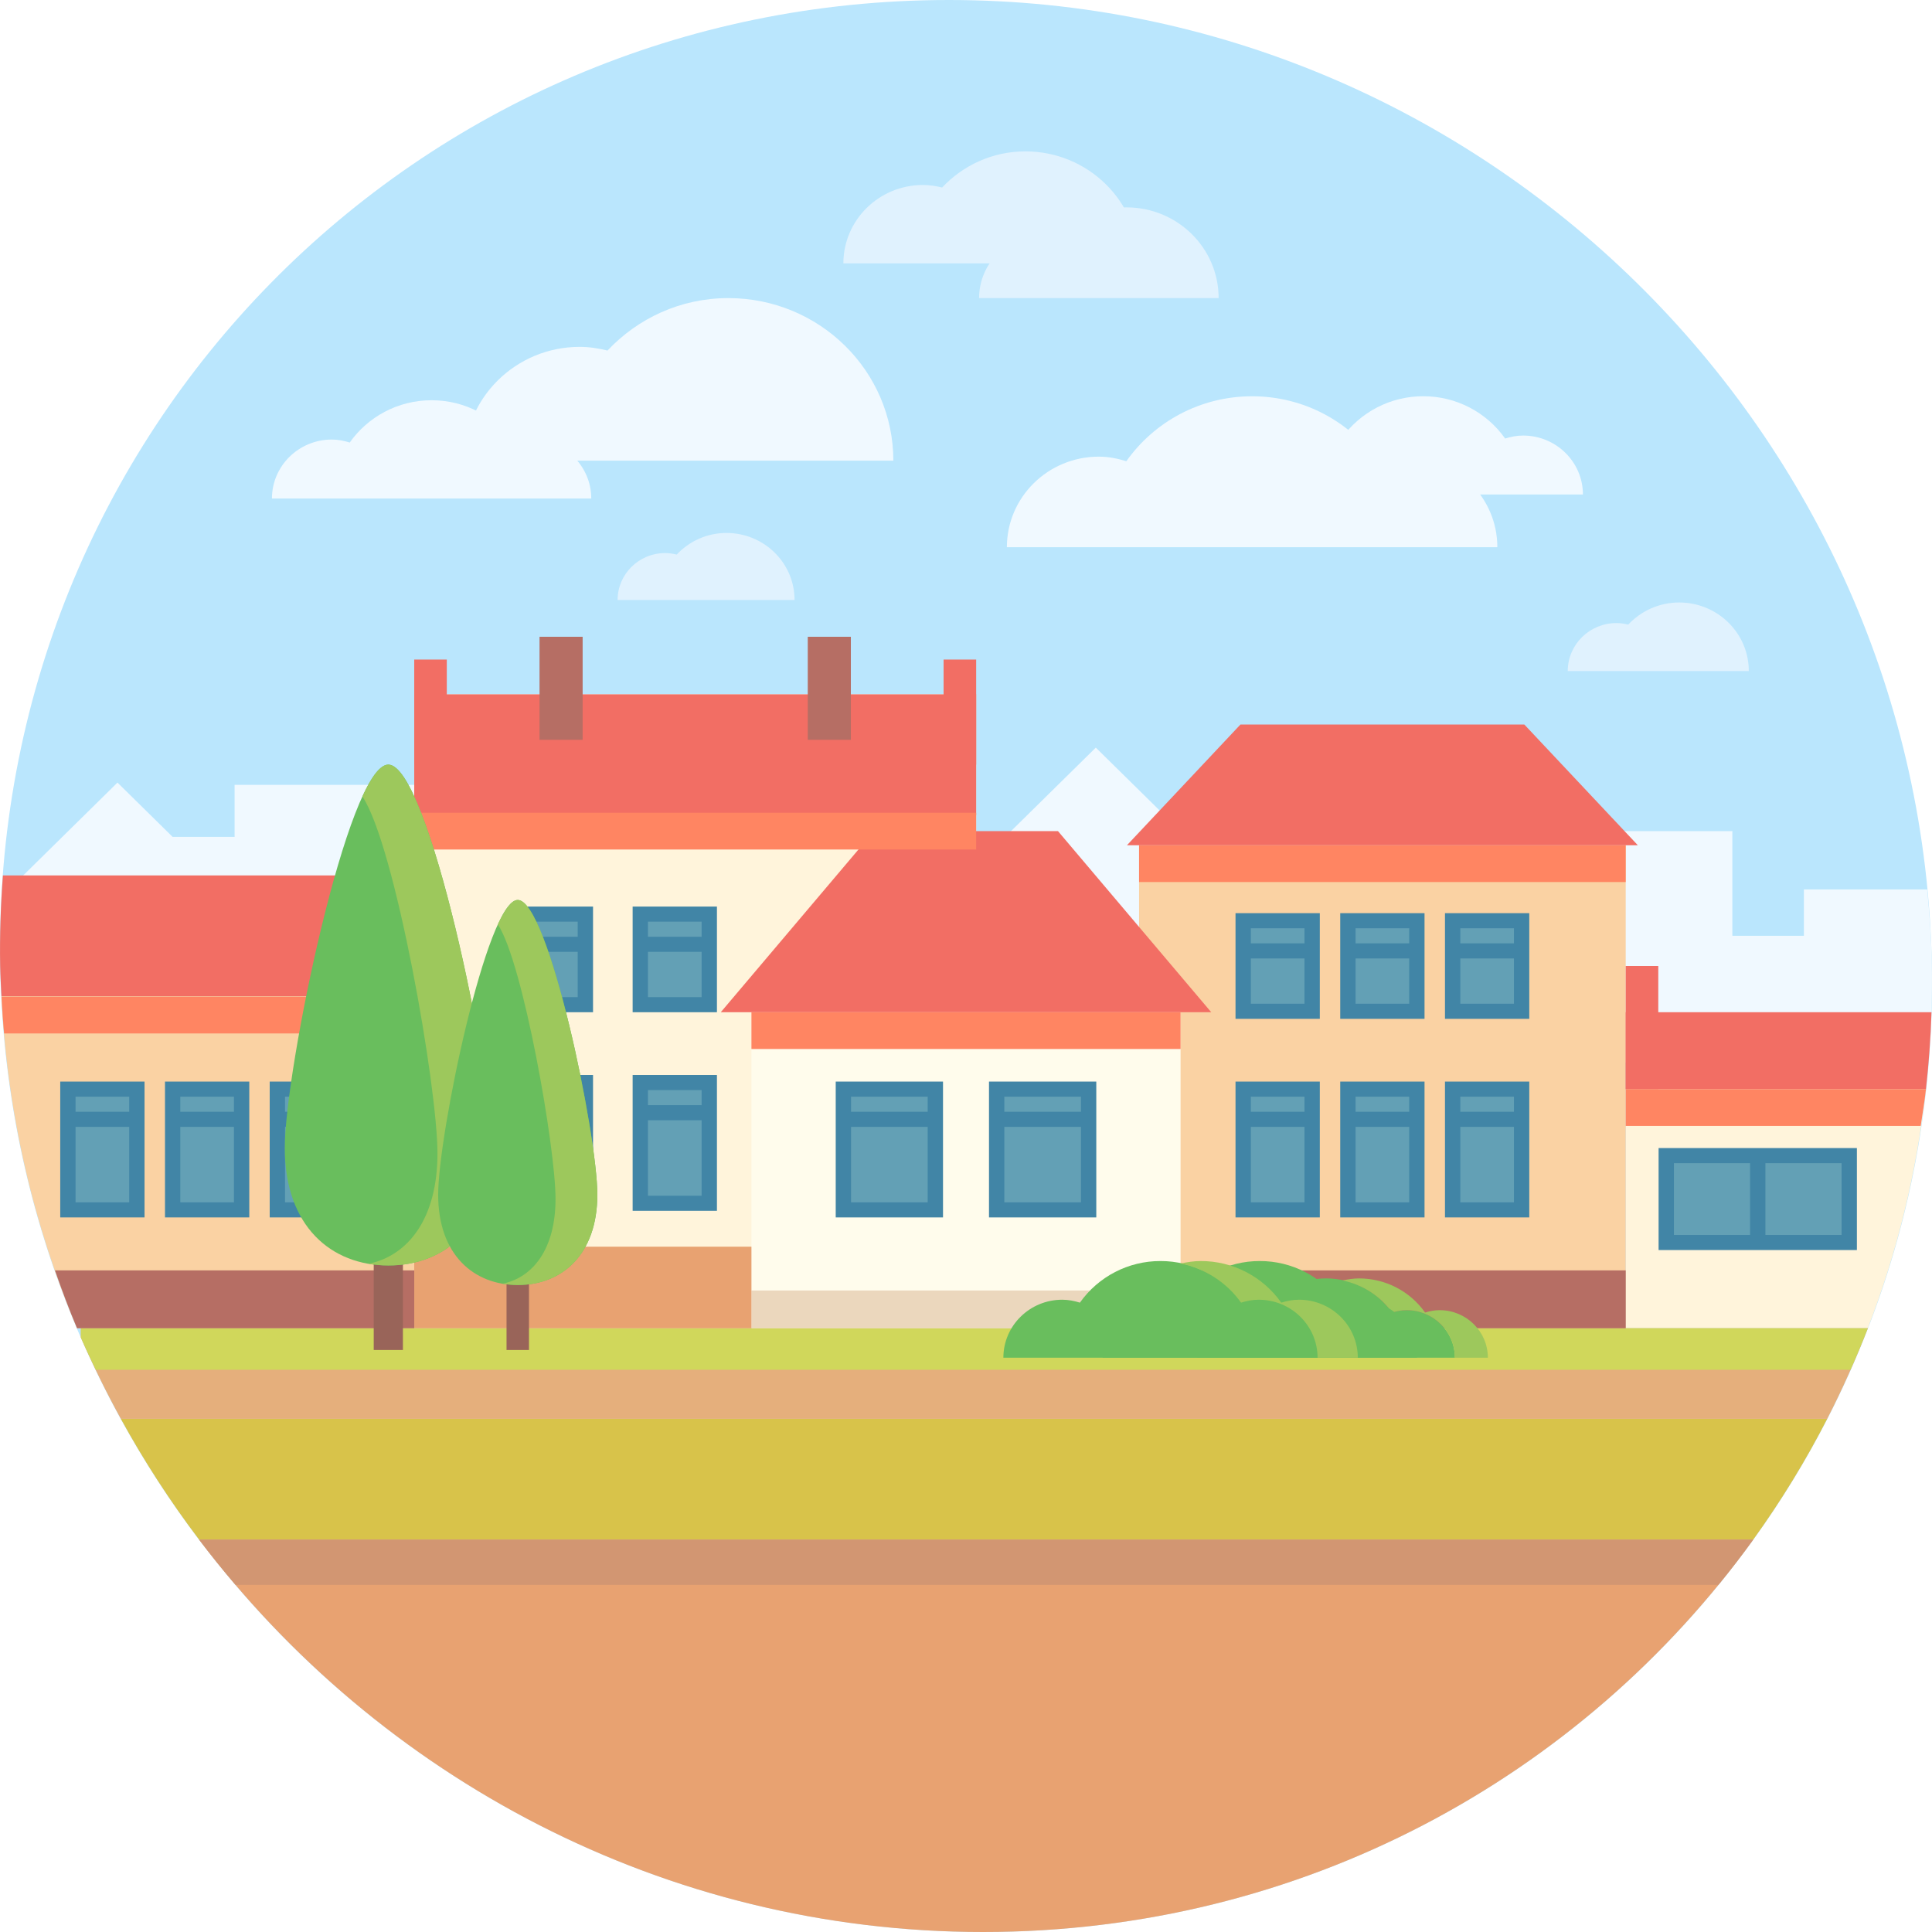
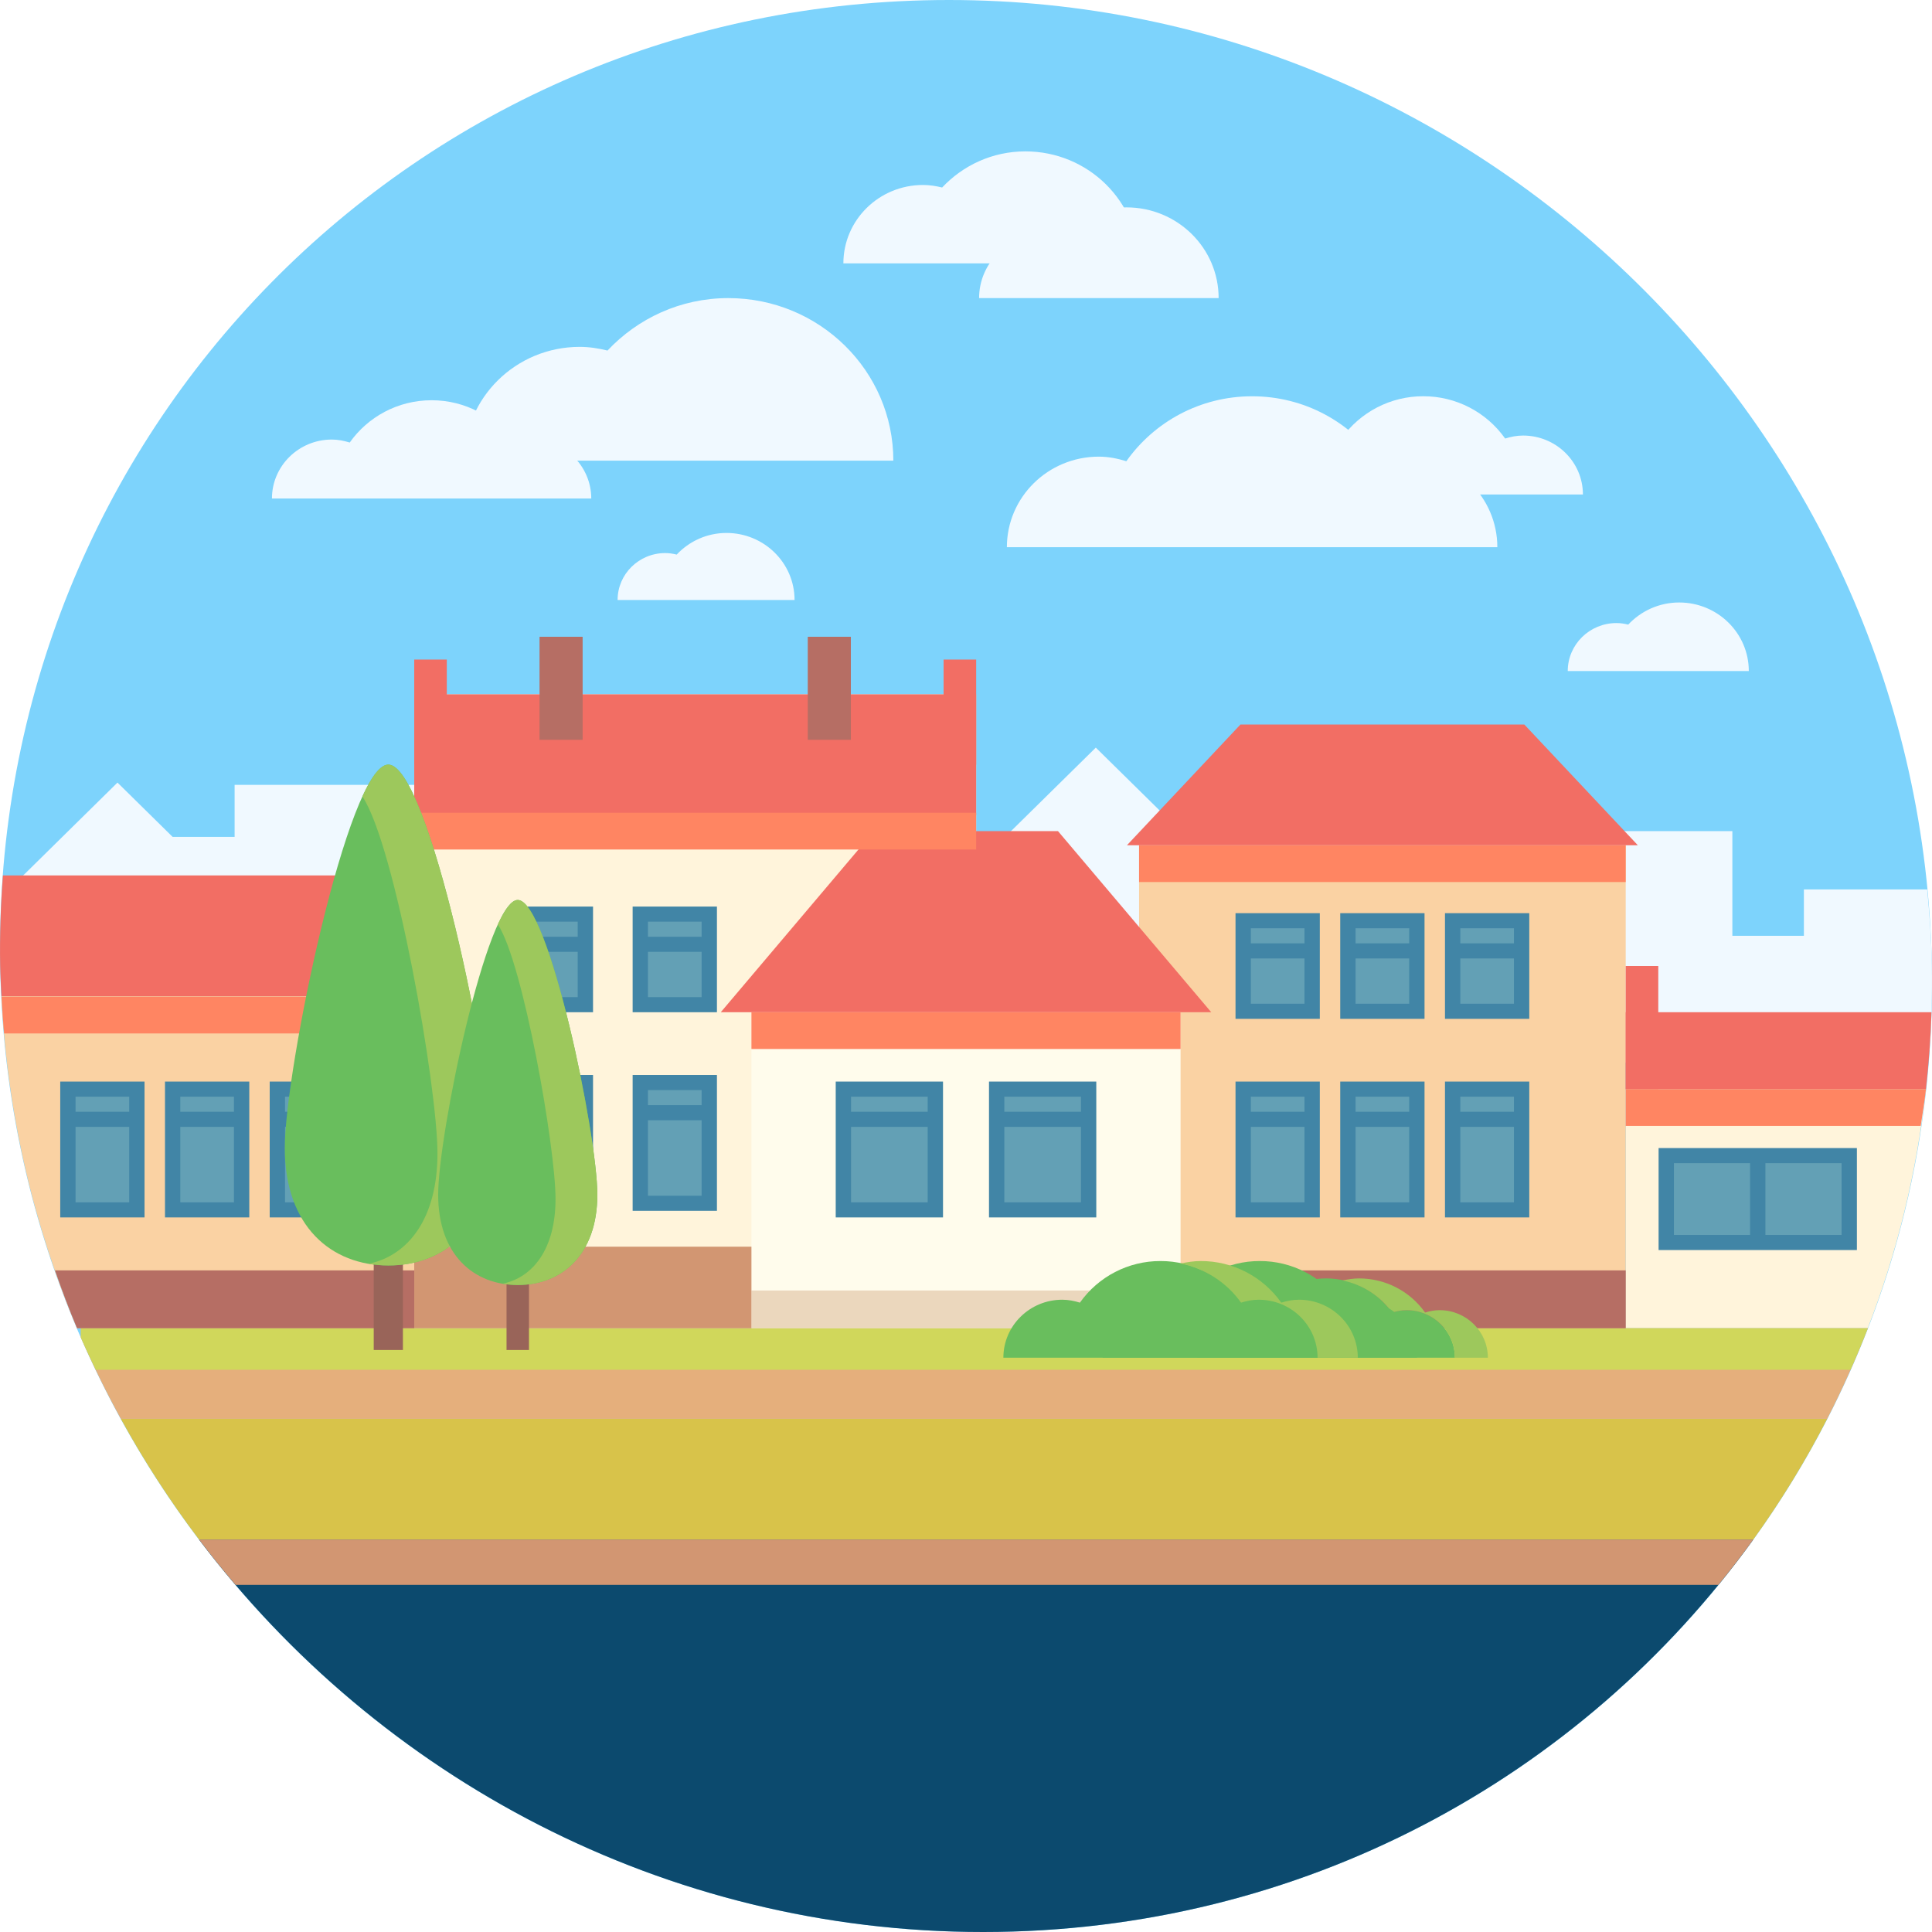
- <svg xmlns="http://www.w3.org/2000/svg" width="800px" height="800px" viewBox="0 0 1024 1024" class="icon" version="1.1" fill="#000000">
+ <svg xmlns="http://www.w3.org/2000/svg" viewBox="0 0 1024 1024" class="icon" version="1.1" fill="#000000">
  <g id="SVGRepo_bgCarrier" stroke-width="0" />
  <g id="SVGRepo_tracerCarrier" stroke-linecap="round" stroke-linejoin="round" />
  <g id="SVGRepo_iconCarrier">
-     <path d="M1023.92 512c5.012 282.77-220.118 512-502.842 512S5.096 794.77 0.084 512 220.202 0 502.926 0s515.982 229.23 520.994 512z" fill="#bae6fd" />
+     <path d="M1023.92 512c5.012 282.77-220.118 512-502.842 512S5.096 794.77 0.084 512 220.202 0 502.926 0s515.982 229.23 520.994 512z" fill="#7dd3fc" />
    <path d="M956.098 496h-37.91v-55.5H625.734l-44.934-44.25L512.002 464H236.812v-48H124.348v27.578H91.502l-29.234-28.79-55.348 54.504 195.366 52.04 412.786 52.422 407.596-17.362c0.998-14.644 1.518-29.424 1.252-44.394-0.242-13.674-1.178-27.18-2.468-40.584h-65.354V496z" fill="#f0f9ff" />
    <path d="M40.842 704h178.708v-176H0.772c3.012 62.09 16.986 121.378 40.07 176z" fill="#FAD2A3" />
    <path d="M2.17 547.742h184.884v-19.5H0.79c0.32 6.536 0.82 13.026 1.38 19.5z" fill="#FF8562" />
    <path d="M219.548 368h297.84v336h-297.84z" fill="#FFF4DB" />
    <path d="M219.548 368h297.84v64h-297.84z" fill="#F26E64" />
    <path d="M1020.794 577.254h-159.136V704h128.31c15.484-39.99 25.976-82.478 30.826-126.746z" fill="#FFF4DB" />
    <path d="M603.732 448h257.928v256H603.732z" fill="#FAD2A3" />
    <path d="M603.732 448h257.928v19.5H603.732z" fill="#FF8562" />
    <path d="M398.27 528h227.464v176H398.27z" fill="#FFFCEC" />
-     <path d="M105.51 816c95.476 126.156 246.672 208 415.566 208 168.896 0 317.19-81.844 408.192-208H105.51z" fill="#E8A271" />
+     <path d="M105.51 816c95.476 126.156 246.672 208 415.566 208 168.896 0 317.19-81.844 408.192-208H105.51z" fill="#0c4a6e" />
    <path d="M968.462 752H64.05a524.796 524.796 0 0 0 41.46 64h823.76a500.206 500.206 0 0 0 39.192-64z" fill="#D8C34A" />
    <path d="M42.858 708.898A520.58 520.58 0 0 0 64.05 752H968.462a499.804 499.804 0 0 0 21.508-48H42.858v4.898z" fill="#E5AF7C" />
    <path d="M42.858 708.898c2.508 5.772 5.21 11.442 7.924 17.102h930.016c3.204-7.254 6.296-14.572 9.17-22H42.858v4.898z" fill="#D0D75B" />
-     <path d="M447.012 139.592c0-22.948 18.89-41.552 42.194-41.552 3.518 0 6.88 0.548 10.146 1.346 11.01-11.708 26.62-19.154 44.104-19.154 33.29 0 60.276 26.576 60.276 59.358h-156.72z" fill="#e0f2fe" />
-     <path d="M518.94 158c0-18.59 15.304-33.662 34.182-33.662 2.85 0 5.574 0.444 8.22 1.09 8.92-9.486 21.566-15.516 35.728-15.516 26.968 0 48.832 21.53 48.832 48.088h-126.962zM830.94 355.674c0-14.052 11.568-25.442 25.836-25.442 2.154 0 4.212 0.336 6.212 0.824 6.742-7.17 16.3-11.728 27.006-11.728 20.384 0 36.908 16.274 36.908 36.346h-95.962zM327.342 318c0-13.734 11.306-24.866 25.252-24.866 2.104 0 4.118 0.328 6.072 0.806 6.588-7.008 15.932-11.462 26.394-11.462 19.922 0 36.072 15.904 36.072 35.524H327.342z" fill="#e0f2fe" />
+     <path d="M447.012 139.592c0-22.948 18.89-41.552 42.194-41.552 3.518 0 6.88 0.548 10.146 1.346 11.01-11.708 26.62-19.154 44.104-19.154 33.29 0 60.276 26.576 60.276 59.358h-156.72z" fill="#f0f9ff" />
+     <path d="M518.94 158c0-18.59 15.304-33.662 34.182-33.662 2.85 0 5.574 0.444 8.22 1.09 8.92-9.486 21.566-15.516 35.728-15.516 26.968 0 48.832 21.53 48.832 48.088h-126.962zM830.94 355.674c0-14.052 11.568-25.442 25.836-25.442 2.154 0 4.212 0.336 6.212 0.824 6.742-7.17 16.3-11.728 27.006-11.728 20.384 0 36.908 16.274 36.908 36.346h-95.962zM327.342 318c0-13.734 11.306-24.866 25.252-24.866 2.104 0 4.118 0.328 6.072 0.806 6.588-7.008 15.932-11.462 26.394-11.462 19.922 0 36.072 15.904 36.072 35.524H327.342z" fill="#f0f9ff" />
    <path d="M246.022 244.154c0-33.306 27.418-60.308 61.24-60.308 5.104 0 9.986 0.796 14.726 1.954 15.98-16.994 38.638-27.8 64.012-27.8 48.316 0 87.486 38.572 87.486 86.154H246.022zM744.882 242.034c-5.114 0-9.948 0.992-14.58 2.43-14.674-20.772-39.016-34.43-66.658-34.43s-51.984 13.658-66.658 34.43c-4.632-1.438-9.466-2.43-14.58-2.43-26.92 0-48.742 21.49-48.742 48H793.622c0.002-26.51-21.82-48-48.74-48z" fill="#f0f9ff" />
    <path d="M807.248 230.852c-3.33 0-6.476 0.646-9.492 1.582a53.008 53.008 0 0 0-43.396-22.416 53.006 53.006 0 0 0-43.396 22.416c-3.016-0.936-6.162-1.582-9.492-1.582-17.526 0-31.734 13.992-31.734 31.25h169.244c-0.002-17.258-14.208-31.25-31.734-31.25zM281.648 232.972c-3.33 0-6.476 0.646-9.492 1.582-9.554-13.524-25.4-22.416-43.396-22.416s-33.844 8.892-43.396 22.416c-3.016-0.936-6.162-1.582-9.492-1.582-17.526 0-31.734 13.992-31.734 31.25h169.244c-0.002-17.258-14.21-31.25-31.734-31.25z" fill="#f0f9ff" />
    <path d="M807.916 384h-150.44l-60.176 64h270.79z" fill="#F26E64" />
    <path d="M124.84 840h785.95a501.618 501.618 0 0 0 18.48-24H105.51a528.47 528.47 0 0 0 19.33 24z" fill="#D29672" />
    <path d="M447.012 577.254h48.742v64h-48.742z" fill="#63A0B5" />
    <path d="M499.816 645.258h-56.866v-72h56.866v72z m-48.742-8h40.618v-56h-40.618v56z" fill="#4185A6" />
    <path d="M447.012 589.258h48.742v8h-48.742z" fill="#4185A6" />
    <path d="M528.25 577.254h48.742v64h-48.742z" fill="#63A0B5" />
    <path d="M581.054 645.258h-56.866v-72h56.866v72z m-48.742-8h40.618v-56h-40.618v56z" fill="#4185A6" />
    <path d="M528.25 589.258h48.742v8h-48.742z" fill="#4185A6" />
    <path d="M560.744 440.5h-97.484l-81.238 96h259.96z" fill="#F26E64" />
    <path d="M398.27 684h227.464v20H398.27z" fill="#EBD7BD" />
-     <path d="M219.548 660.754h178.722V704h-178.722z" fill="#E8A271" />
+     <path d="M219.548 660.754h178.722V704h-178.722z" fill="#D29672" />
    <path d="M398.27 536.5h227.464V556H398.27zM219.548 430.75h297.84v19.5h-297.84z" fill="#FF8562" />
    <path d="M658.906 577.254h36.556v64h-36.556z" fill="#63A0B5" />
    <path d="M699.53 645.258h-44.68v-72h44.68v72z m-36.558-8h28.432v-56h-28.432v56z" fill="#4185A6" />
    <path d="M658.91 589.258h36.556v8h-36.556z" fill="#4185A6" />
    <path d="M714.418 577.254h36.556v64h-36.556z" fill="#63A0B5" />
    <path d="M755.03 645.258h-44.68v-72h44.68v72z m-36.556-8h28.432v-56h-28.432v56z" fill="#4185A6" />
    <path d="M714.412 589.258h36.556v8h-36.556z" fill="#4185A6" />
    <path d="M769.93 577.254h36.556v64h-36.556z" fill="#63A0B5" />
    <path d="M810.548 645.258h-44.68v-72h44.68v72z m-36.556-8h28.432v-56h-28.432v56z" fill="#4185A6" />
    <path d="M769.93 589.258h36.556v8h-36.556z" fill="#4185A6" />
    <path d="M35.99 577.254h36.556v64H35.99z" fill="#63A0B5" />
    <path d="M76.606 645.258h-44.68v-72h44.68v72z m-36.556-8H68.482v-56H40.05v56z" fill="#4185A6" />
    <path d="M35.988 589.258h36.556v8H35.988z" fill="#4185A6" />
    <path d="M91.502 577.254h36.556v64H91.502z" fill="#63A0B5" />
    <path d="M132.124 645.258h-44.68v-72h44.68v72z m-36.556-8h28.432v-56H95.568v56z" fill="#4185A6" />
    <path d="M91.506 589.258H128.062v8H91.506z" fill="#4185A6" />
    <path d="M147.014 577.254h36.556v64H147.014z" fill="#63A0B5" />
    <path d="M187.626 645.258h-44.68v-72h44.68v72z m-36.558-8H179.502v-56H151.068v56z" fill="#4185A6" />
    <path d="M147.006 589.258H183.562v8H147.006z" fill="#4185A6" />
    <path d="M658.906 488h36.556v48h-36.556z" fill="#63A0B5" />
    <path d="M699.53 540h-44.68v-56h44.68v56z m-36.558-8h28.432v-40h-28.432v40z" fill="#4185A6" />
    <path d="M658.91 500h36.556v8h-36.556z" fill="#4185A6" />
    <path d="M714.418 488h36.556v48h-36.556z" fill="#63A0B5" />
    <path d="M755.03 540h-44.68v-56h44.68v56z m-36.556-8h28.432v-40h-28.432v40z" fill="#4185A6" />
    <path d="M714.412 500h36.556v8h-36.556z" fill="#4185A6" />
    <path d="M769.93 488h36.556v48h-36.556z" fill="#63A0B5" />
    <path d="M810.548 540h-44.68v-56h44.68v56z m-36.556-8h28.432v-40h-28.432v40z" fill="#4185A6" />
    <path d="M769.93 500h36.556v8h-36.556z" fill="#4185A6" />
    <path d="M625.734 673.334h235.926V704H625.734z" fill="#B66E64" />
    <path d="M745.506 694.406c-2.686 0-5.226 0.52-7.66 1.276a42.778 42.778 0 0 0-35.022-18.09 42.778 42.778 0 0 0-35.022 18.09c-2.434-0.756-4.974-1.276-7.66-1.276-14.144 0-25.608 11.29-25.608 25.218h136.58c0-13.926-11.466-25.218-25.608-25.218z" fill="#69BE5D" />
    <path d="M762.994 694.406c-2.686 0-5.226 0.52-7.66 1.276a42.778 42.778 0 0 0-35.022-18.09c-3.02 0-5.906 0.484-8.744 1.074 10.818 2.246 20.172 8.37 26.278 17.016 2.434-0.756 4.974-1.276 7.66-1.276 14.144 0 25.608 11.292 25.608 25.218h17.488c0-13.926-11.464-25.218-25.608-25.218z" fill="#9DC85C" />
    <path d="M1023.734 536.5h-162.076v40.754h159.136c1.474-13.44 2.536-27.006 2.94-40.754z" fill="#F26E64" />
    <path d="M883.154 612.5h96.976v46.056h-96.976z" fill="#63A0B5" />
    <path d="M984.192 662.554h-105.1V608.5h105.1v54.054z m-96.976-8h88.852V616.5h-88.852v38.054z" fill="#4185A6" />
    <path d="M927.58 612.5h8.124v46.054h-8.124z" fill="#4185A6" />
    <path d="M861.66 512h17.264v65.254h-17.264z" fill="#F26E64" />
    <path d="M219.548 349.578h17.264v55.676h-17.264z" fill="#F26E64" />
    <path d="M202.286 443.578h17.264v55.676h-17.264z" fill="#F26E64" />
    <path d="M285.962 337.5h22.848v54.614H285.962z" fill="#B66E64" />
    <path d="M428.128 337.5h22.848v54.614h-22.848z" fill="#B66E64" />
    <path d="M500.126 349.578h17.264v55.676h-17.264z" fill="#F26E64" />
    <path d="M1020.794 577.254h-159.136v19.5h156.354c0.968-6.486 2.062-12.93 2.782-19.5z" fill="#FF8562" />
    <path d="M273.706 573.754h36.556v64h-36.556z" fill="#63A0B5" />
    <path d="M314.32 641.758h-44.68v-72h44.68v72z m-36.556-8h28.432v-56h-28.432v56z" fill="#4185A6" />
    <path d="M273.702 585.758h36.556v8H273.702z" fill="#4185A6" />
    <path d="M339.374 573.754h36.556v64h-36.556z" fill="#63A0B5" />
    <path d="M379.992 641.758h-44.68v-72h44.68v72z m-36.556-8h28.432v-56h-28.432v56z" fill="#4185A6" />
    <path d="M339.374 585.758h36.556v8h-36.556z" fill="#4185A6" />
    <path d="M273.706 484.5h36.556v48h-36.556z" fill="#63A0B5" />
    <path d="M314.32 536.5h-44.68v-56h44.68v56z m-36.556-8h28.432v-40h-28.432v40z" fill="#4185A6" />
    <path d="M273.702 496.5h36.556v8H273.702z" fill="#4185A6" />
    <path d="M339.374 484.5h36.556v48h-36.556z" fill="#63A0B5" />
    <path d="M379.992 536.5h-44.68v-56h44.68v56z m-36.556-8h28.432v-40h-28.432v40z" fill="#4185A6" />
    <path d="M339.374 496.5h36.556v8h-36.556z" fill="#4185A6" />
    <path d="M219.548 464H1.546c-1.19 15.81-1.748 31.804-1.462 48 0.096 5.366 0.43 10.674 0.688 16h218.776v-64z" fill="#F26E64" />
    <path d="M40.842 704h178.708v-30.666H29.146c3.62 10.354 7.448 20.614 11.696 30.666z" fill="#B66E64" />
    <path d="M213.56 715.512V633.56c0-4.206-3.462-7.616-7.738-7.616s-7.738 3.41-7.738 7.616v81.95h15.476z" fill="#996459" />
    <path d="M260.69 608.444c0 41.47-24.566 62.284-54.872 62.284s-54.872-20.816-54.872-62.284 33.612-203.188 54.872-203.188 54.872 161.718 54.872 203.188z" fill="#69BE5D" />
    <path d="M205.818 405.254c-4.21 0-8.908 6.412-13.73 16.908 17.342 25.866 39.78 153.66 39.78 189.156 0 34.68-15.66 54.204-36.452 58.492 3.374 0.576 6.838 0.918 10.402 0.918 30.304 0 54.872-20.816 54.872-62.284 0-41.47-33.612-203.19-54.872-203.19z" fill="#9DC85C" />
    <path d="M280.372 715.512v-63c0-3.232-2.662-5.854-5.95-5.854-3.288 0-5.95 2.622-5.95 5.854v63h11.9z" fill="#996459" />
    <path d="M316.602 633.202c0 31.88-18.886 47.882-42.182 47.882s-42.182-16.002-42.182-47.882 25.84-156.204 42.182-156.204 42.182 124.324 42.182 156.204z" fill="#69BE5D" />
    <path d="M274.42 476.998c-3.236 0-6.848 4.93-10.556 12.998 13.332 19.884 30.58 118.126 30.58 145.416 0 26.66-12.038 41.67-28.022 44.966a47.5 47.5 0 0 0 7.996 0.706c23.296 0 42.182-16.002 42.182-47.882s-25.838-156.204-42.18-156.204z" fill="#9DC85C" />
    <path d="M719.748 688.876c-3.276 0-6.372 0.634-9.34 1.556a52.156 52.156 0 0 0-42.702-22.056 52.16 52.16 0 0 0-42.702 22.056c-2.968-0.922-6.064-1.556-9.34-1.556-17.246 0-31.226 13.768-31.226 30.75h166.536c0-16.984-13.98-30.75-31.226-30.75z" fill="#69BE5D" />
    <path d="M667.114 688.876c-3.276 0-6.372 0.634-9.34 1.556a52.156 52.156 0 0 0-42.702-22.056 52.16 52.16 0 0 0-42.702 22.056c-2.968-0.922-6.064-1.556-9.34-1.556-17.246 0-31.226 13.768-31.226 30.75h166.536c0-16.984-13.98-30.75-31.226-30.75z" fill="#69BE5D" />
    <path d="M688.438 688.874c-3.276 0-6.372 0.634-9.34 1.556a52.158 52.158 0 0 0-42.704-22.056c-3.682 0-7.2 0.59-10.662 1.31 13.192 2.738 24.596 10.206 32.04 20.748 2.968-0.922 6.064-1.556 9.34-1.556 17.246 0 31.226 13.768 31.226 30.75h21.324c0.002-16.984-13.978-30.752-31.224-30.752z" fill="#9DC85C" />
  </g>
</svg>
